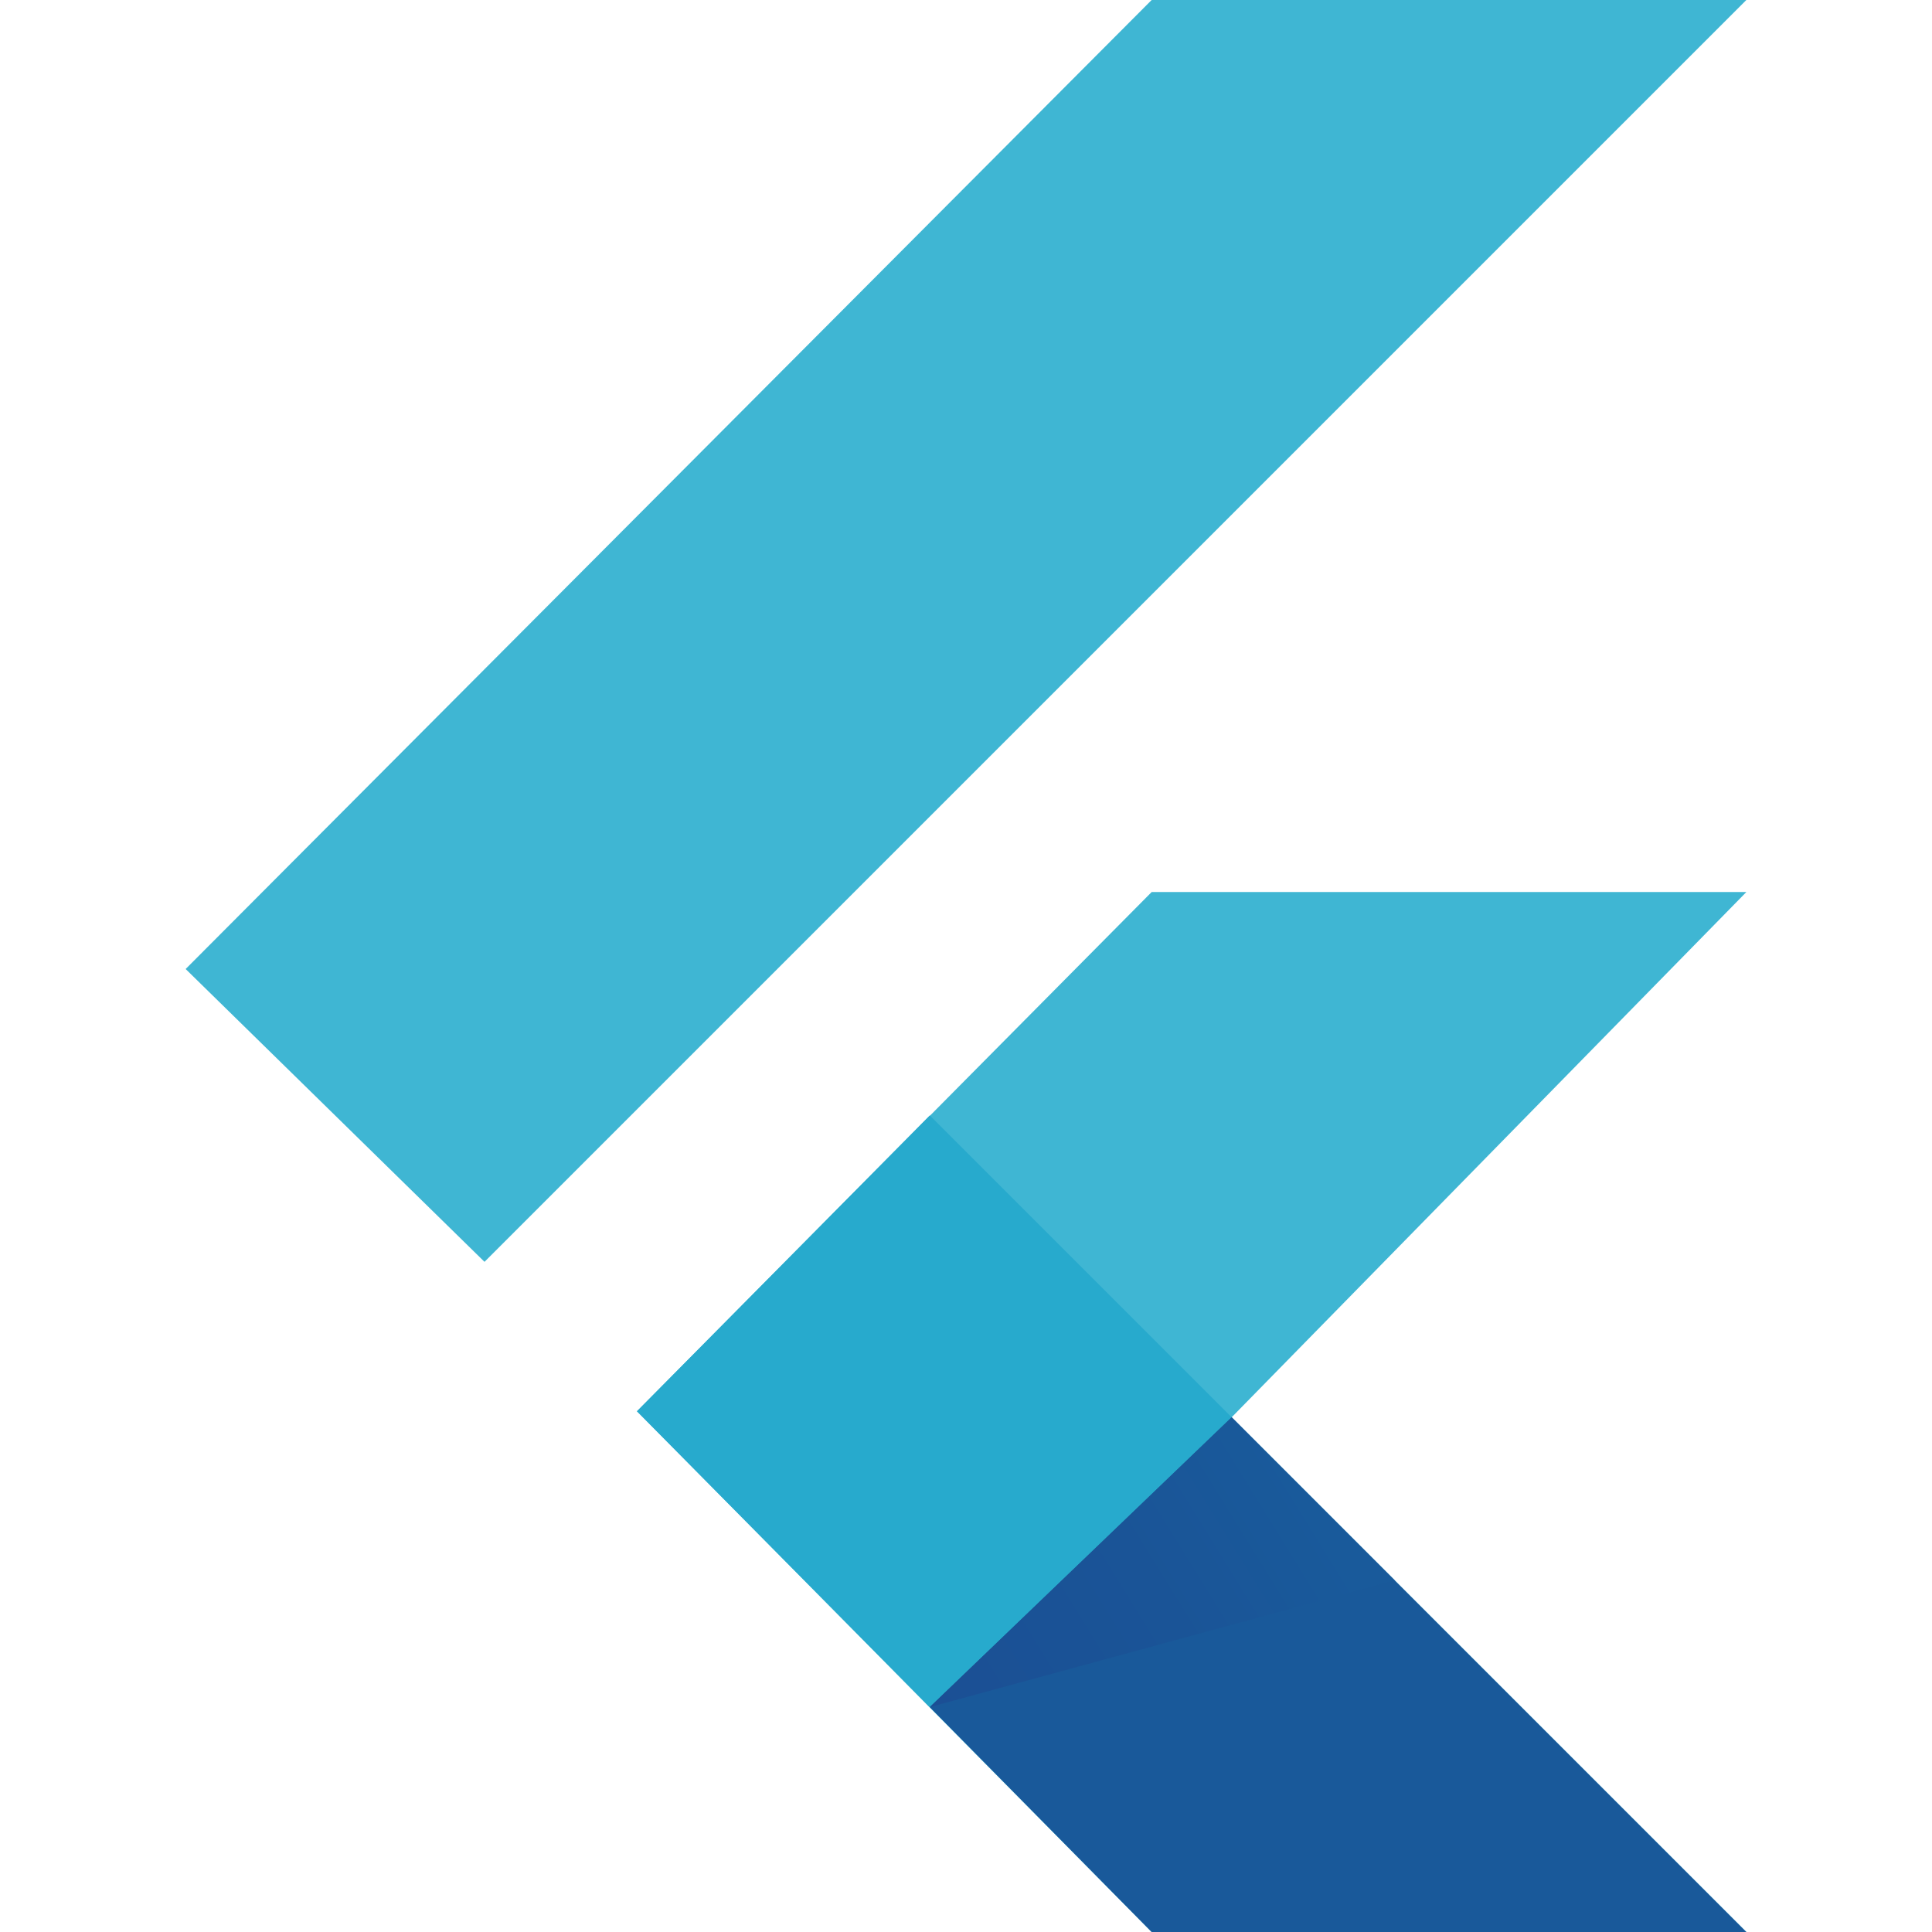
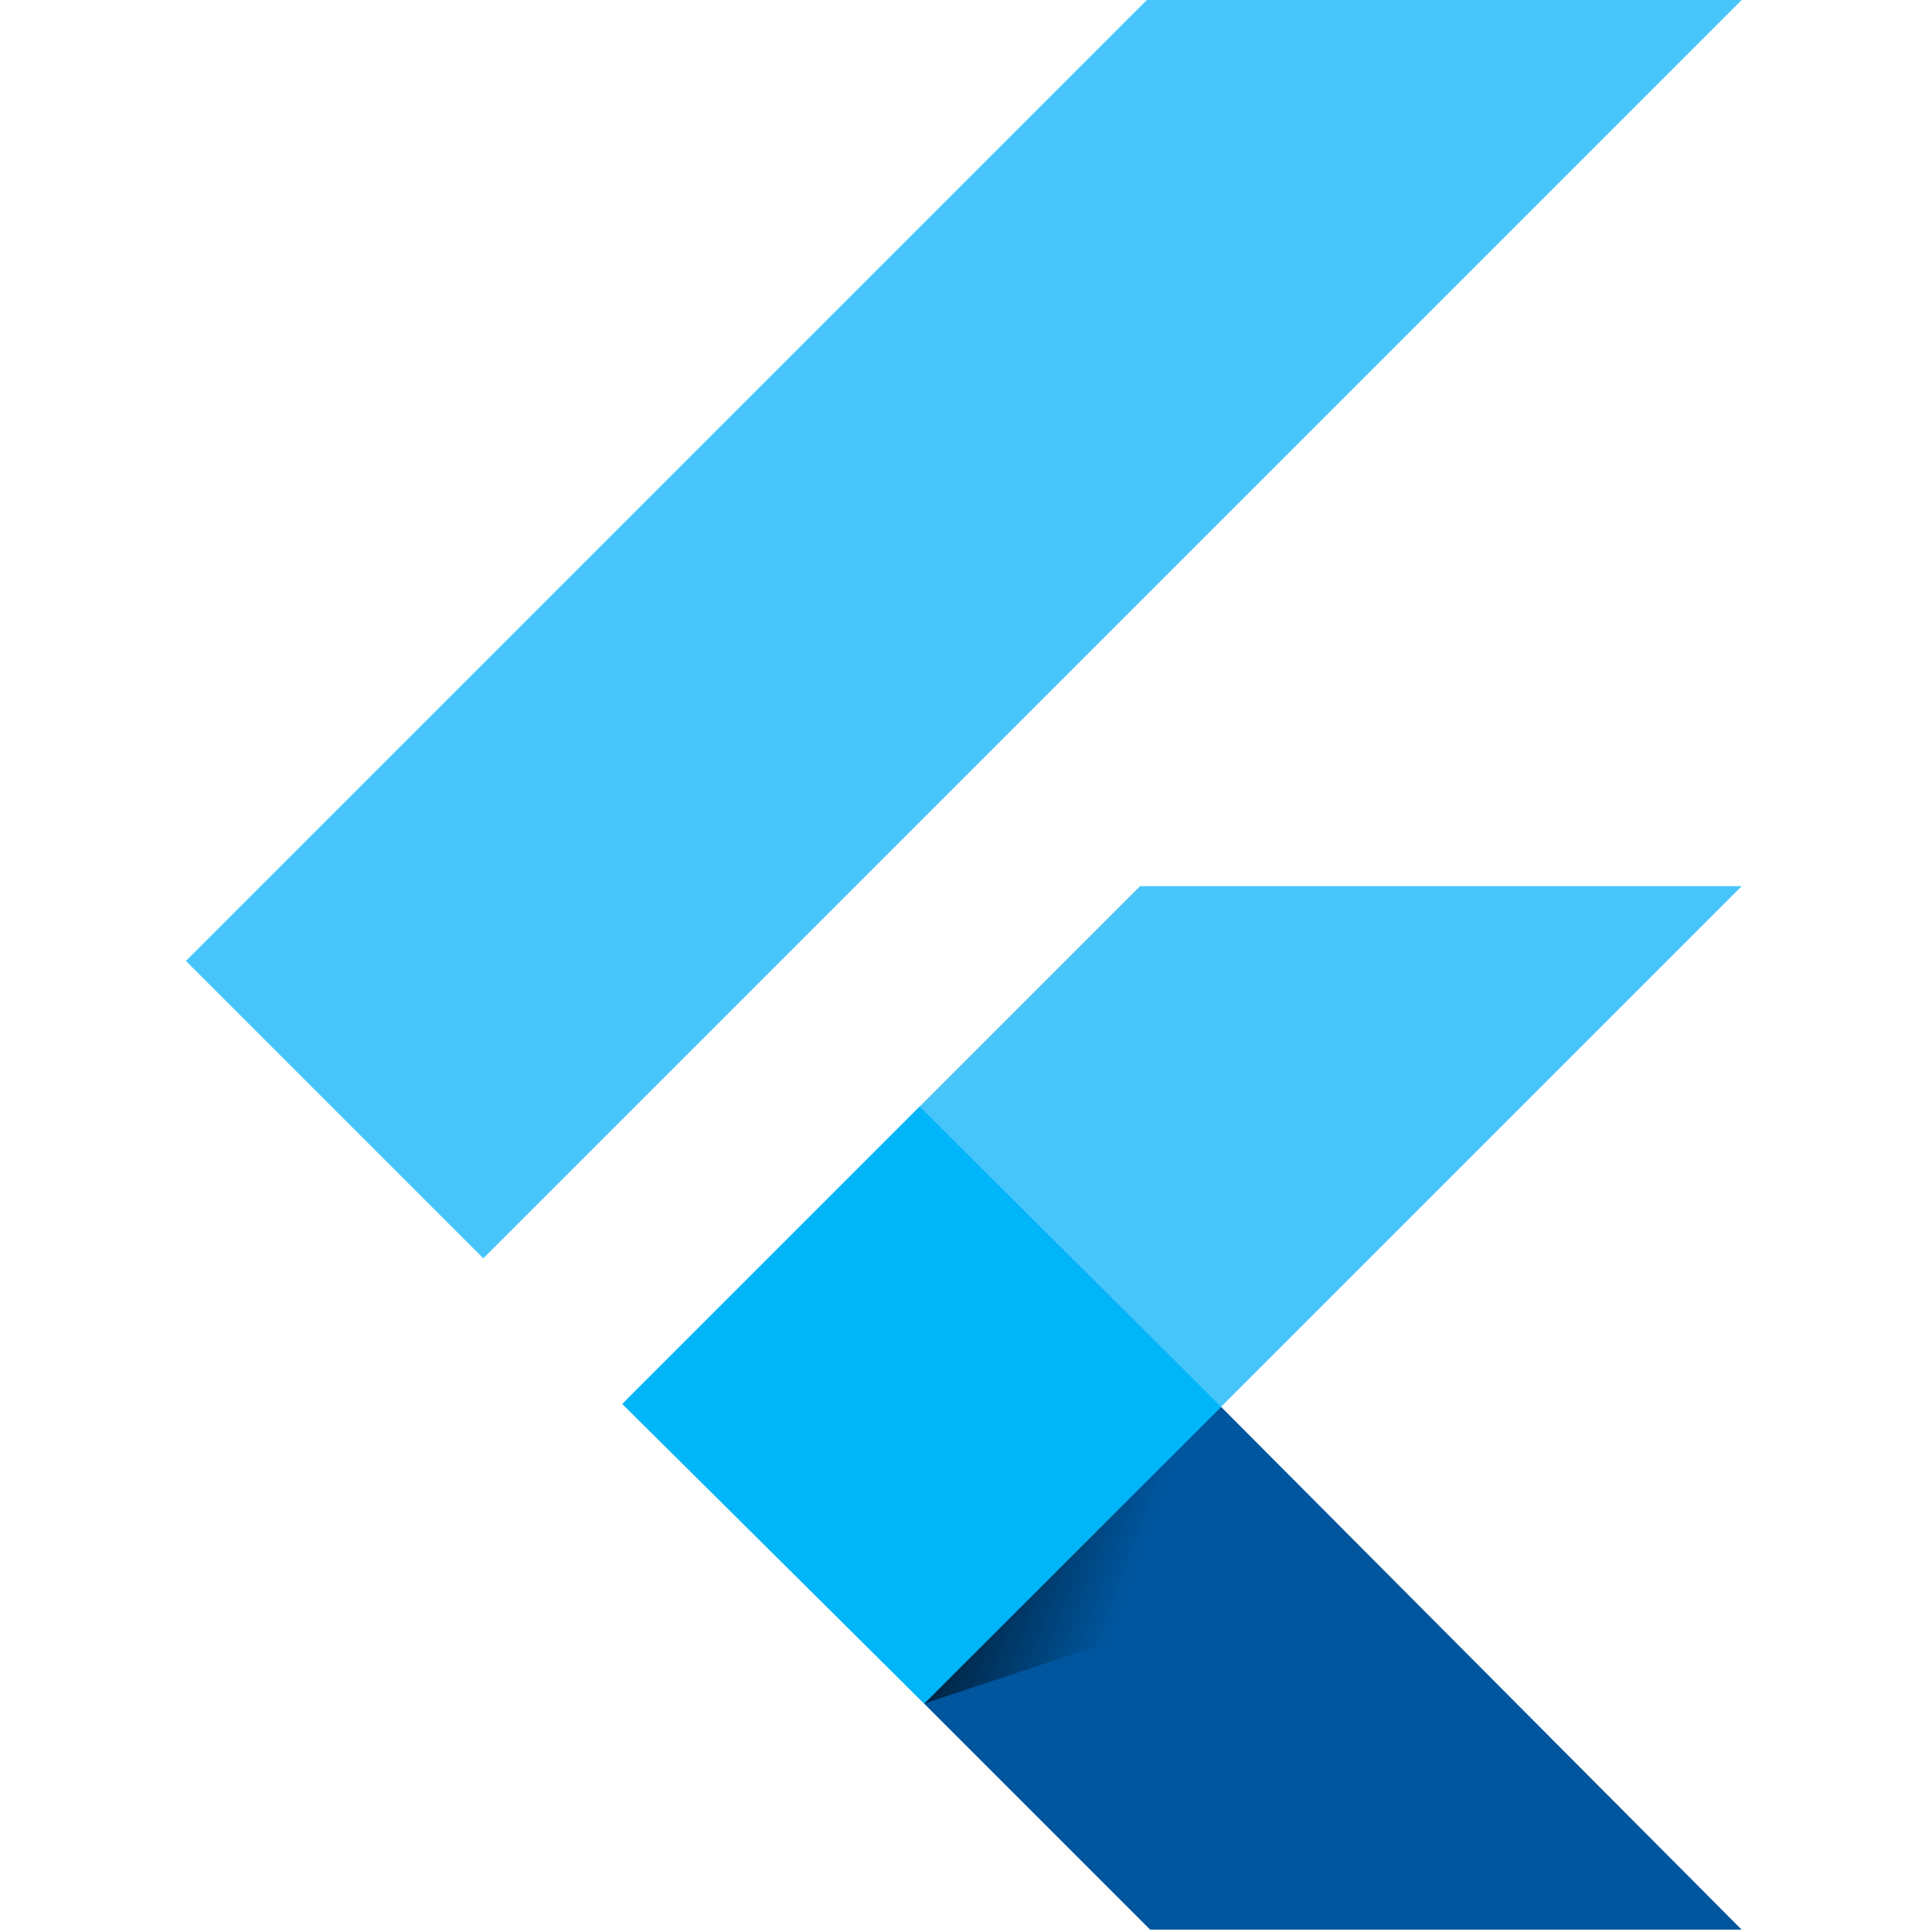
- <svg xmlns="http://www.w3.org/2000/svg" viewBox="0 0 128 128">
-   <g fill="#3FB6D3">
-     <path d="M12.3 64.2L76.3 0h39.4L32.1 83.6zM76.3 128h39.4L81.6 93.9l34.1-34.8H76.3L42.2 93.5z" />
+ <svg xmlns="http://www.w3.org/2000/svg" width="800px" height="800px" viewBox="-30.5 0 317 317" version="1.1" preserveAspectRatio="xMidYMid">
+   <defs>
+     <linearGradient x1="3.952%" y1="26.993%" x2="75.897%" y2="52.919%" id="linearGradient-1">
+       <stop stop-color="#000000" offset="0%">
+ 
+ </stop>
+       <stop stop-color="#000000" stop-opacity="0" offset="100%">
+ 
+ </stop>
+     </linearGradient>
+   </defs>
+   <g>
+     <polygon fill="#47C5FB" points="157.666 0.001 0.001 157.666 48.801 206.466 255.268 0.001">
+ 
+ </polygon>
+     <polygon fill="#47C5FB" points="156.567 145.397 72.149 229.815 121.133 279.531 169.843 230.821 255.268 145.397">
+ 
+ </polygon>
+     <polygon fill="#00569E" points="121.133 279.531 158.215 316.613 255.267 316.613 169.842 230.821">
+ 
+ </polygon>
+     <polygon fill="#00B5F8" points="71.6 230.364 120.401 181.563 169.842 230.821 121.133 279.531">
+ 
+ </polygon>
+     <polygon fill-opacity="0.8" fill="url(#linearGradient-1)" points="121.133 279.531 161.693 266.072 165.722 234.941">
+ 
+ </polygon>
  </g>
-   <path fill="#27AACD" d="M81.6 93.9l-20-20-19.4 19.6 19.4 19.6z" />
-   <path fill="#19599A" d="M115.7 128L81.6 93.9l-20 19.2L76.3 128z" />
-   <linearGradient id="flutter-original-a" gradientUnits="userSpaceOnUse" x1="59.365" y1="116.36" x2="86.825" y2="99.399">
-     <stop offset="0" stop-color="#1b4e94" />
-     <stop offset=".63" stop-color="#1a5497" />
-     <stop offset="1" stop-color="#195a9b" />
-   </linearGradient>
-   <path fill="url(#flutter-original-a)" d="M61.6 113.1l30.8-8.4-10.8-10.8z" />
</svg>
